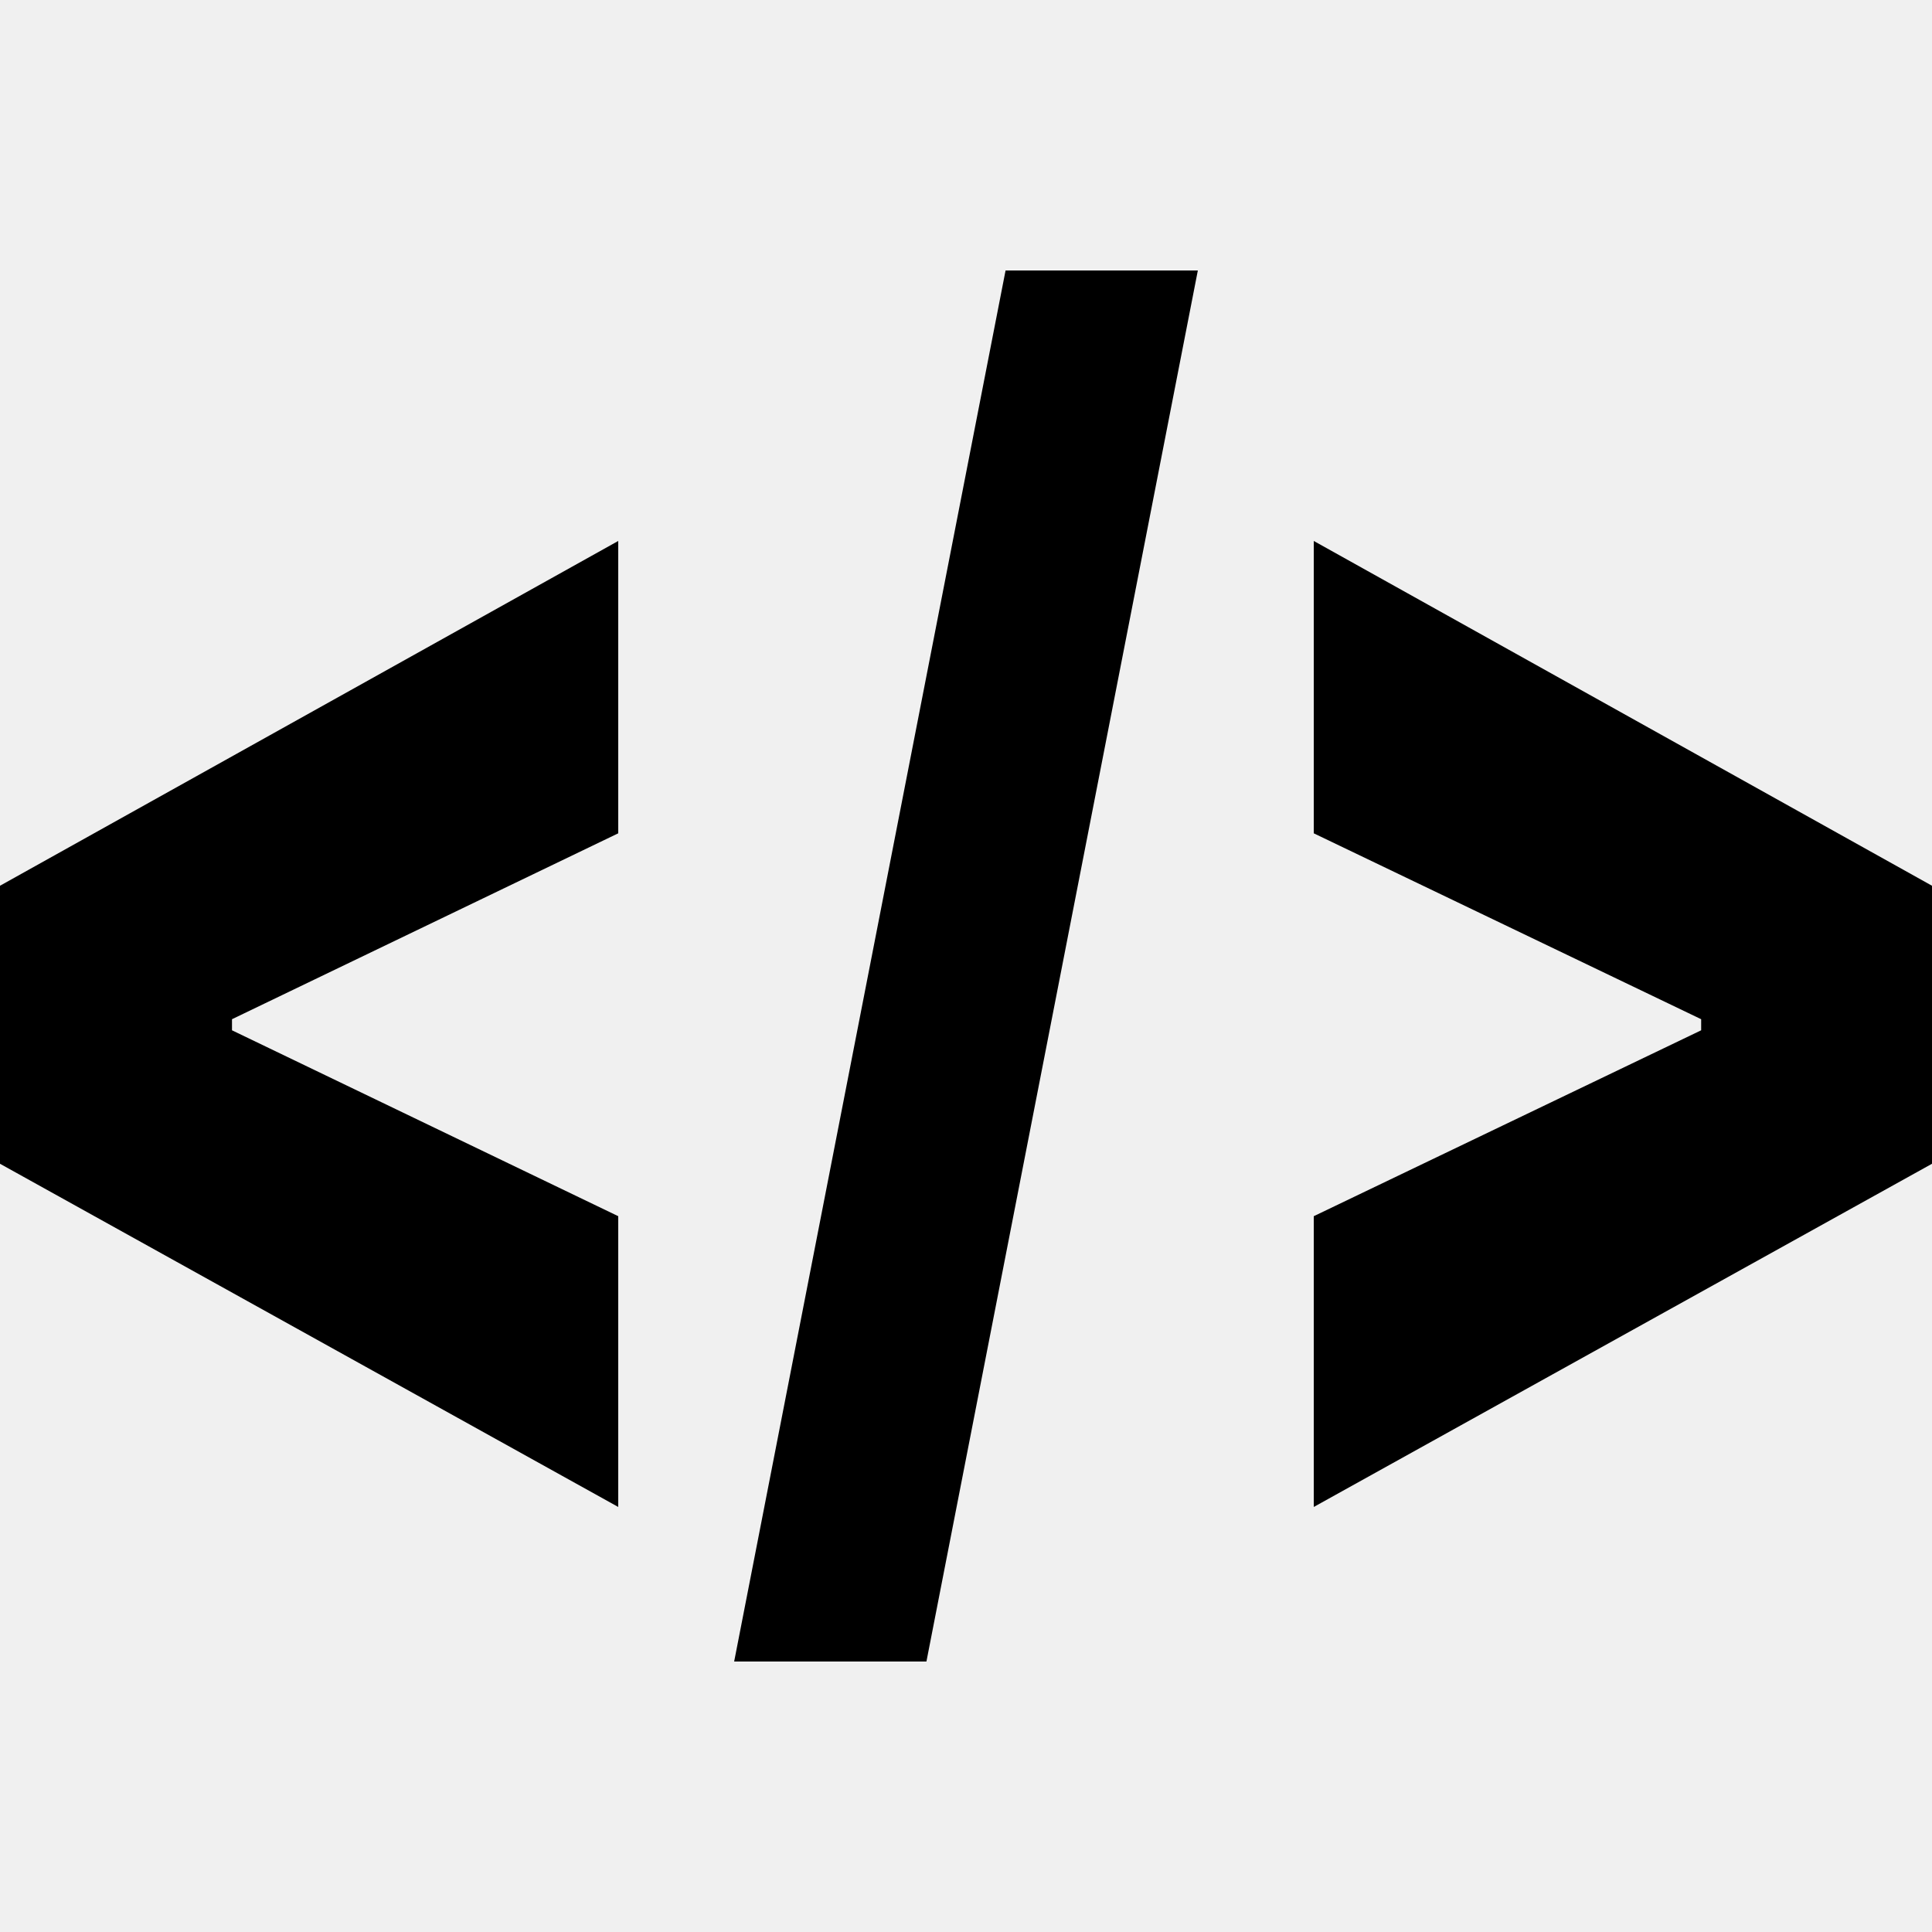
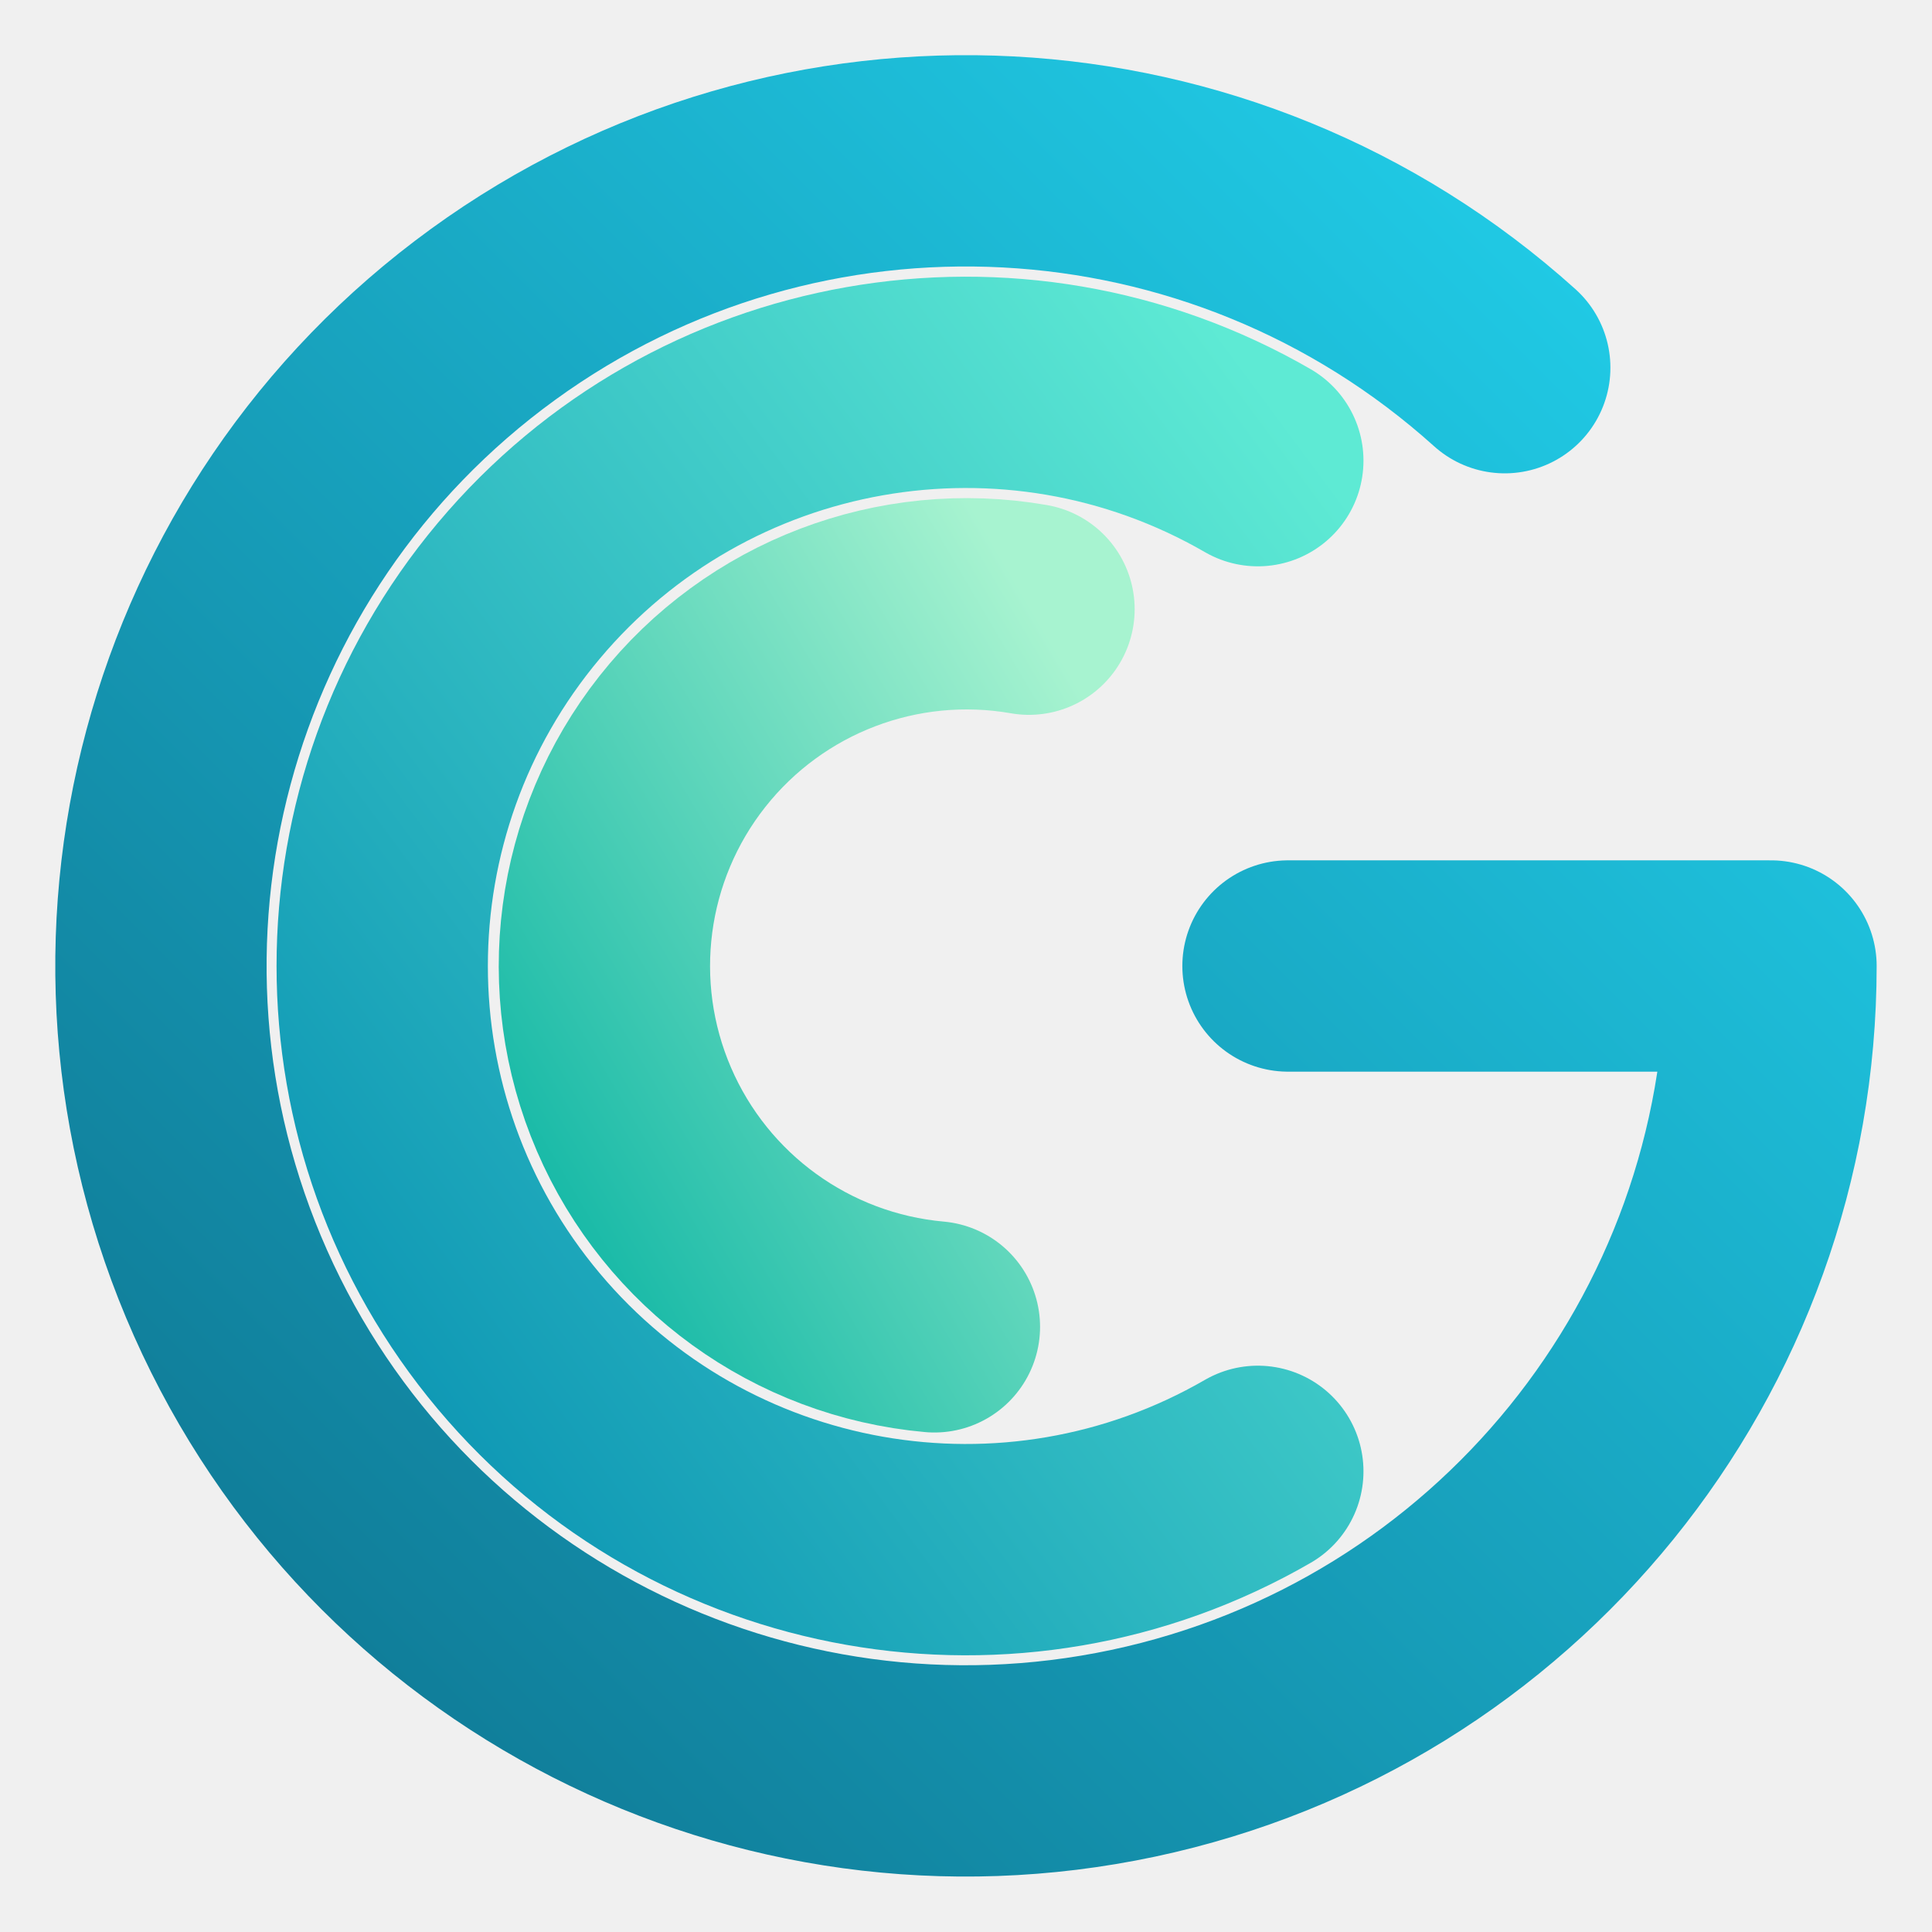
- <svg xmlns="http://www.w3.org/2000/svg" width="50px" height="50px" viewBox="0 0 50 50" version="1.1">
-   <g stroke="none" stroke-width="1" fill="none" fill-rule="evenodd">
-     <polygon fill="#000000" fill-rule="nonzero" points="0 30.118 0 22.923 16 14 16 21.566 6.004 26.377 6.004 26.664 16 31.475 16 39" />
-     <polygon fill="#000000" fill-rule="nonzero" points="31 7 23.976 43 19 43 26.024 7" />
-     <polygon fill="#000000" fill-rule="nonzero" points="50 30.118 34 39 34 31.475 44.026 26.664 44.026 26.377 34 21.566 34 14 50 22.923" />
-   </g>
-   <style>
-         polygon { fill: #000; }
-         @media (prefers-color-scheme: dark) {
-             polygon { fill: #FFF; }
-         }
-     </style>
+ <svg xmlns="http://www.w3.org/2000/svg" viewBox="2 2 96 96">
+   <defs>
+     <linearGradient id="gf1" x1="0" y1="1" x2="1" y2="0">
+       <stop offset="0" stop-color="#0e7490" />
+       <stop offset="1" stop-color="#22d3ee" />
+     </linearGradient>
+     <linearGradient id="gf2" x1="0" y1="1" x2="1" y2="0">
+       <stop offset="0" stop-color="#0891b2" />
+       <stop offset="1" stop-color="#5eead4" />
+     </linearGradient>
+     <linearGradient id="gf3" x1="0" y1="1" x2="1" y2="0">
+       <stop offset="0" stop-color="#14b8a6" />
+       <stop offset="1" stop-color="#a7f3d0" />
+     </linearGradient>
+   </defs>
+   <path d="M76.77,20.27 A40,40 0 1 0 90.00,50.00 H66" fill="none" stroke="url(#gf1)" stroke-width="10.5" stroke-linecap="round" stroke-linejoin="round" />
+   <path d="M64.50,24.89 A29,29 0 1 0 64.50,75.11" fill="none" stroke="url(#gf2)" stroke-width="10.5" stroke-linecap="round" stroke-linejoin="round" />
+   <path d="M53.13,32.27 A18,18 0 1 0 48.43,67.93" fill="none" stroke="url(#gf3)" stroke-width="10.5" stroke-linecap="round" stroke-linejoin="round" />
</svg>
